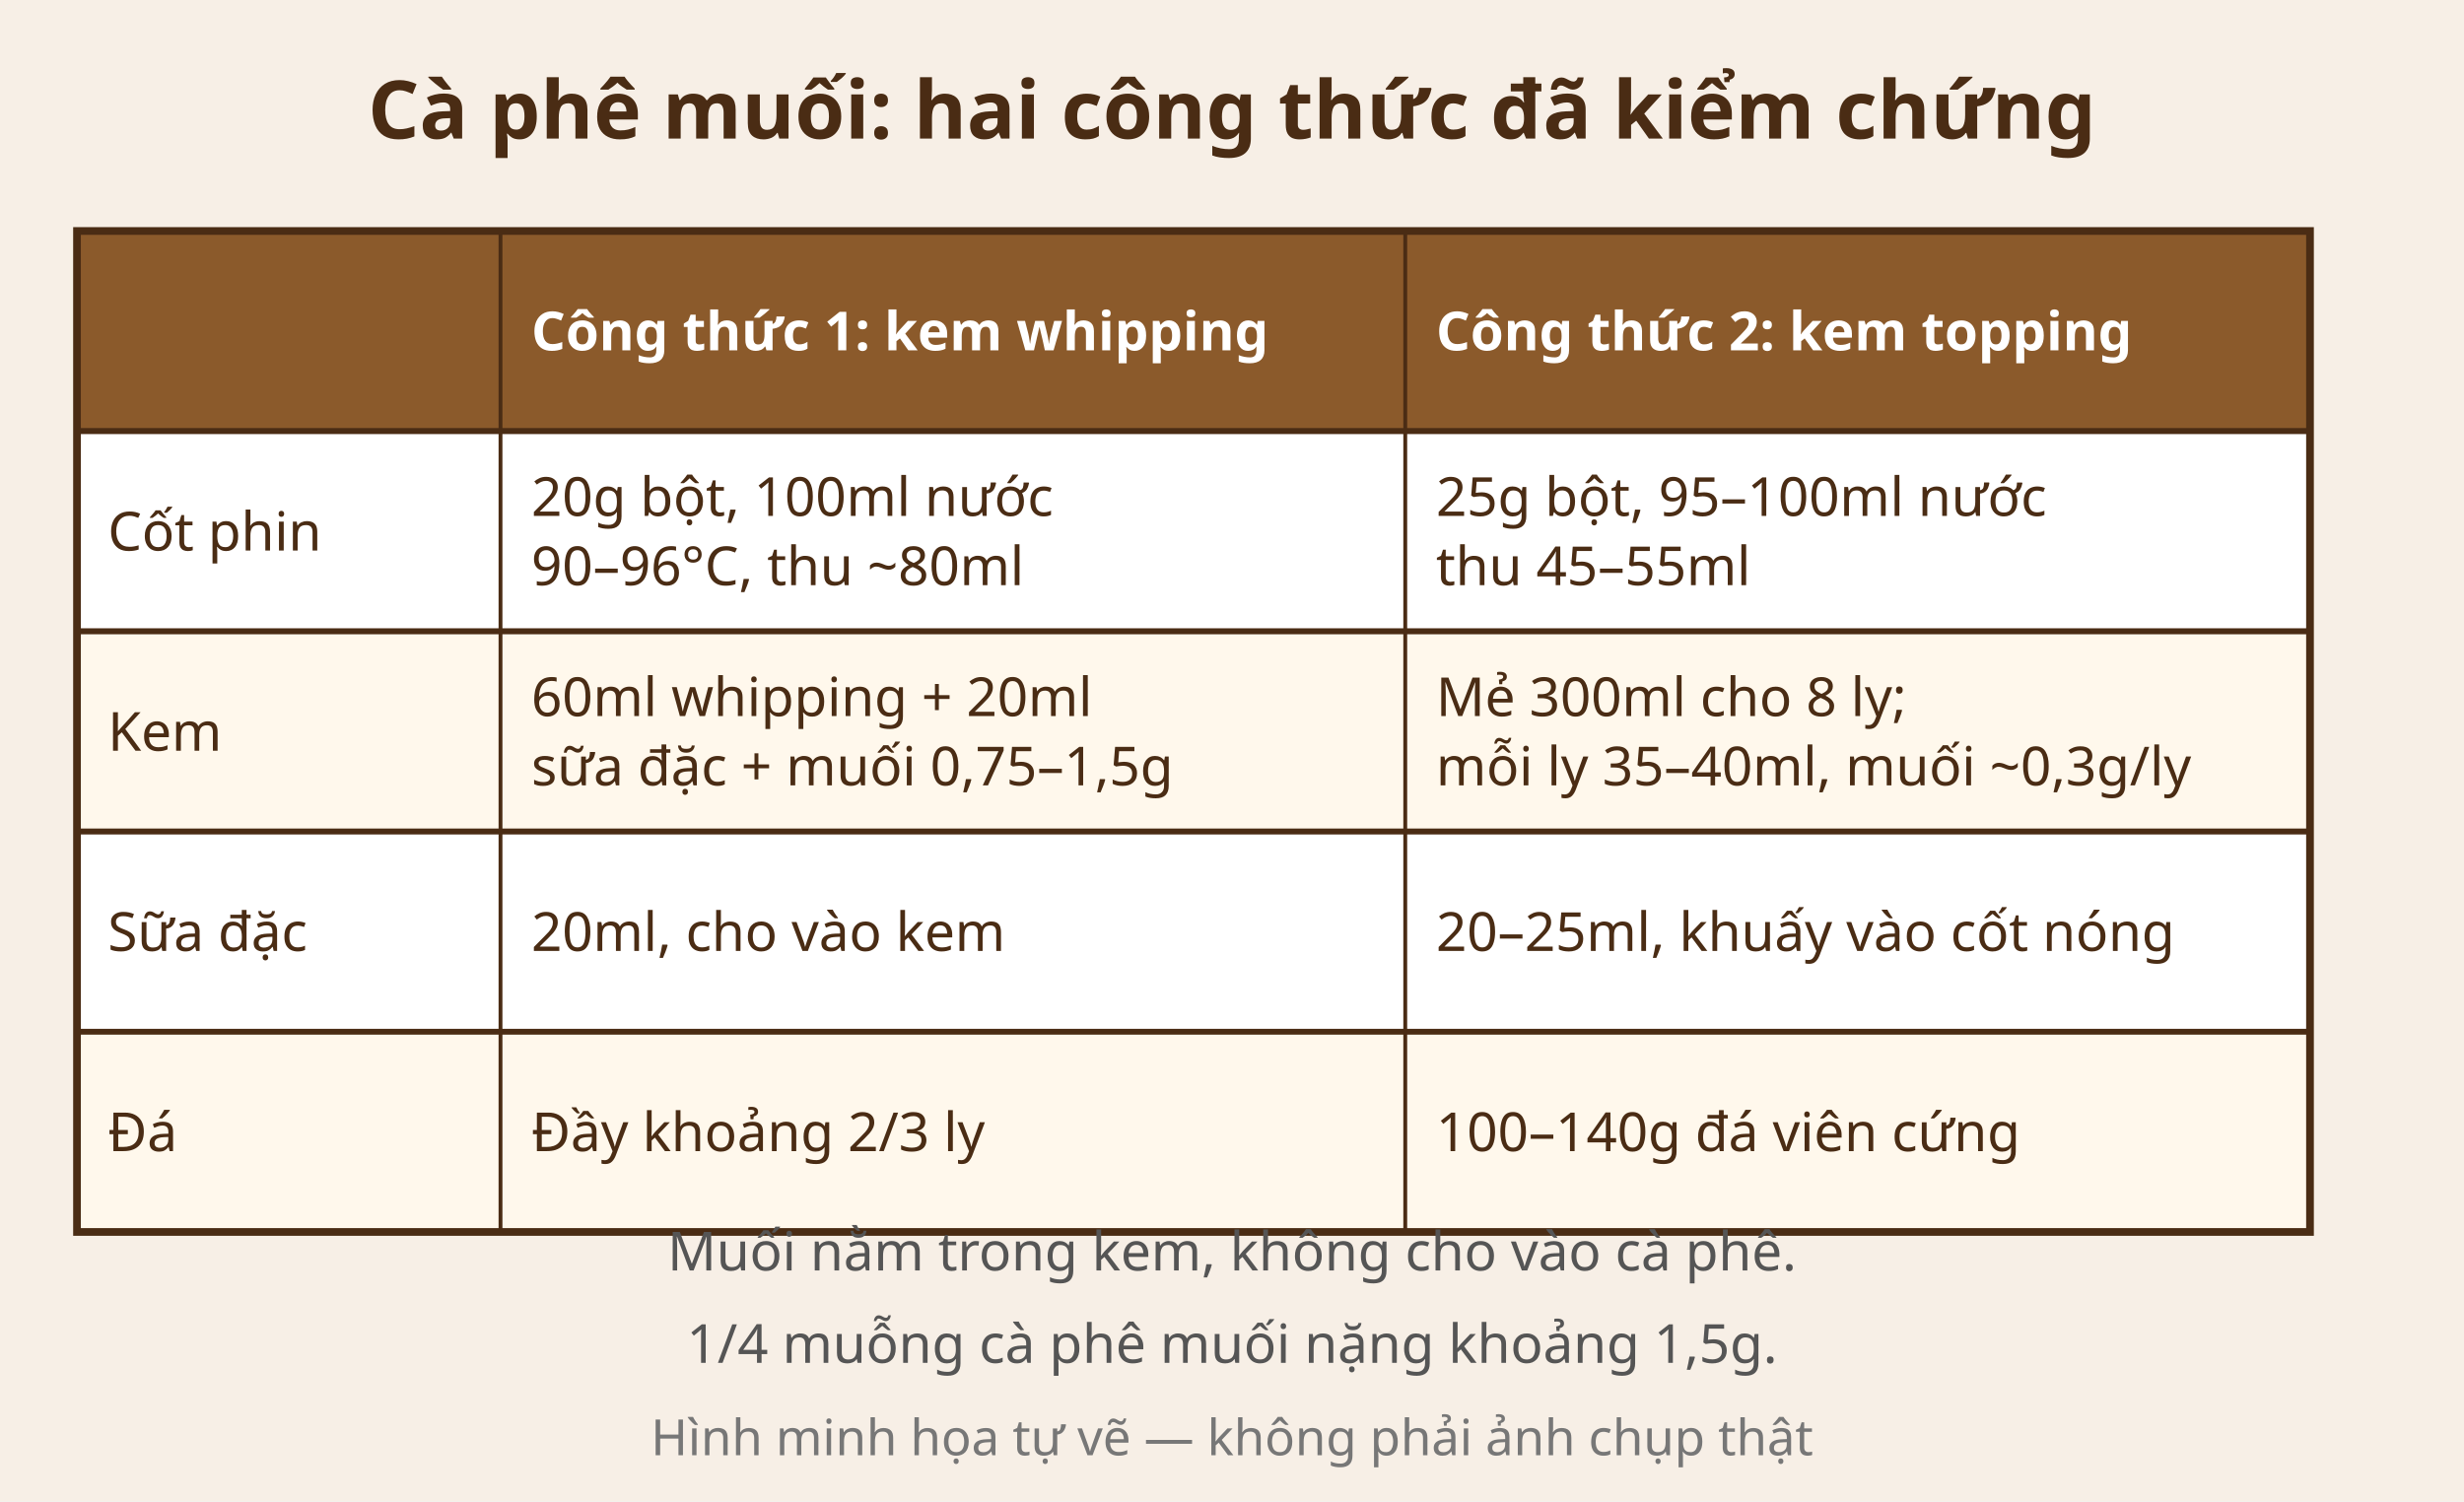
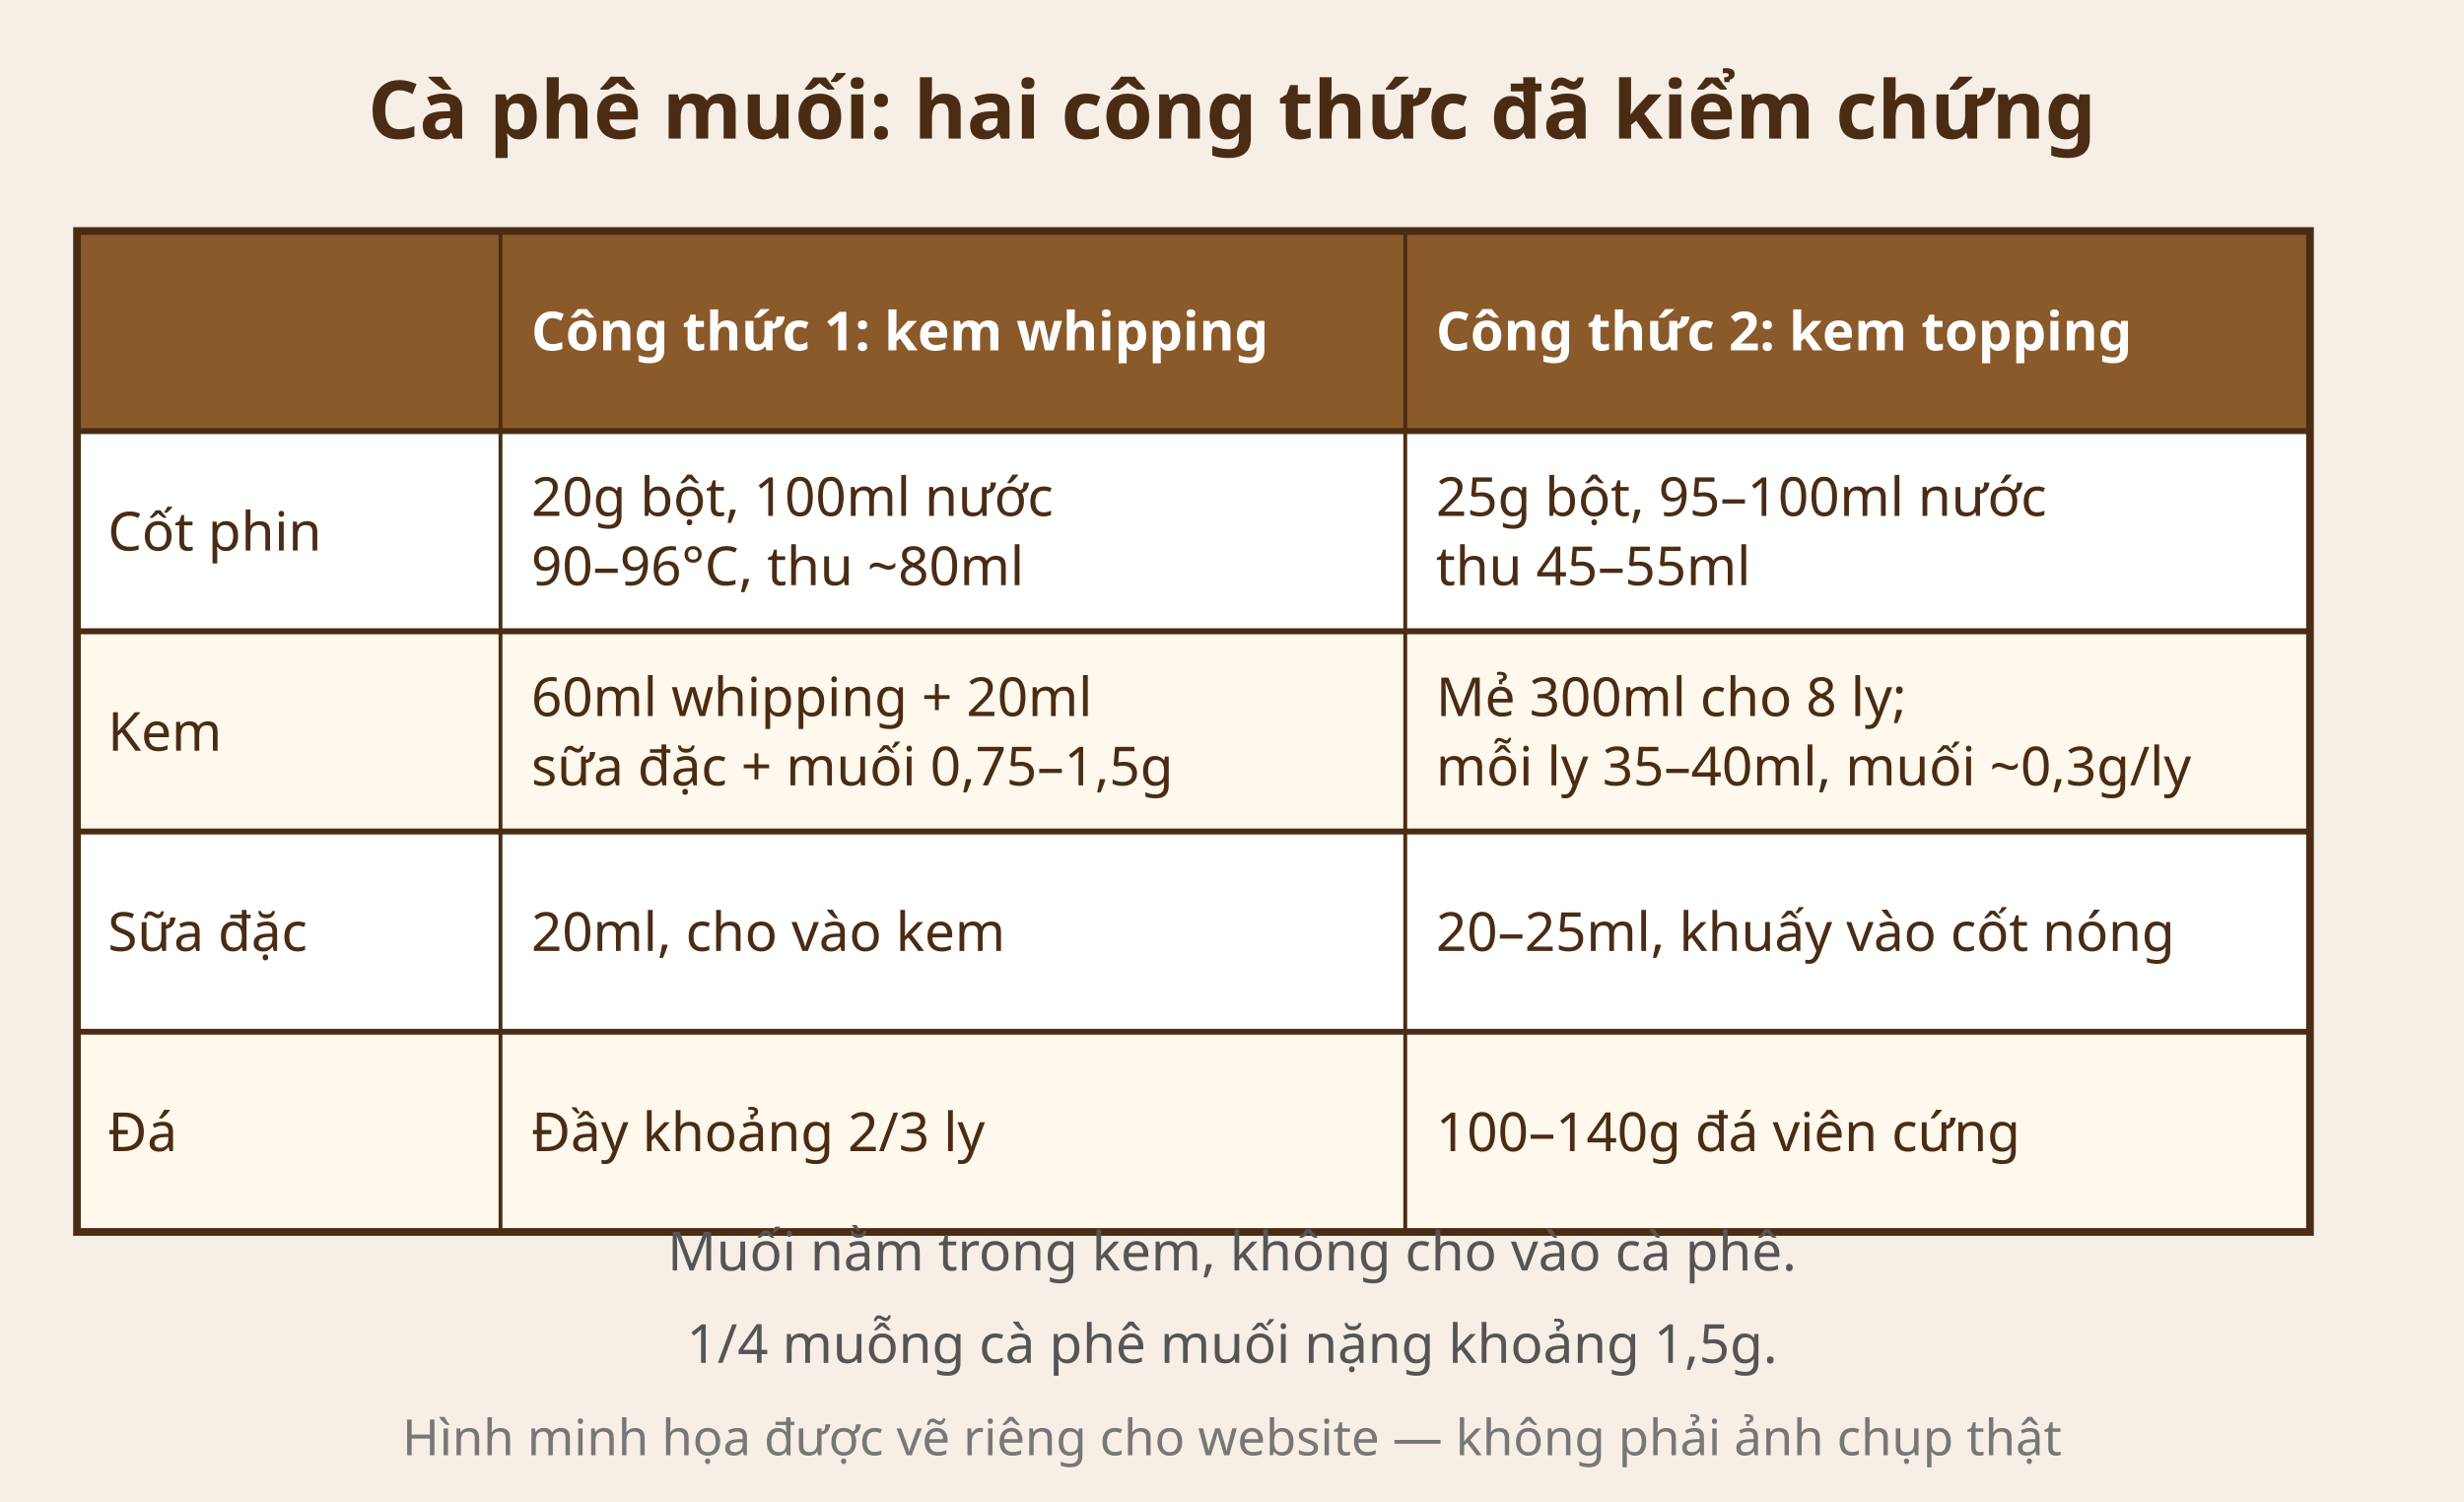
<svg xmlns="http://www.w3.org/2000/svg" width="640" height="390" viewBox="0 0 640 390" role="img" aria-labelledby="t d">
  <rect width="640" height="390" fill="#f7efe6" />
  <text x="320" y="36" text-anchor="middle" font-family="sans-serif" font-size="21" fill="#4a2c14" font-weight="bold">Cà phê muối: hai công thức đã kiểm chứng</text>
  <rect x="20" y="60" width="580" height="52" fill="#8b5a2b" stroke="#4a2c14" stroke-width="1.5" rx="0" />
  <text x="28" y="91.0" text-anchor="start" font-family="sans-serif" font-size="14" fill="#ffffff" font-weight="bold" />
  <text x="138" y="91.0" text-anchor="start" font-family="sans-serif" font-size="14" fill="#ffffff" font-weight="bold">Công thức 1: kem whipping</text>
  <text x="373" y="91.0" text-anchor="start" font-family="sans-serif" font-size="14" fill="#ffffff" font-weight="bold">Công thức 2: kem topping</text>
  <rect x="20" y="112" width="580" height="52" fill="#ffffff" stroke="#4a2c14" stroke-width="1.5" rx="0" />
  <text x="28" y="143.0" text-anchor="start" font-family="sans-serif" font-size="14" fill="#4a2c14">Cốt phin</text>
  <text x="138" y="134.0" text-anchor="start" font-family="sans-serif" font-size="14" fill="#4a2c14">20g bột, 100ml nước</text>
  <text x="138" y="152.0" text-anchor="start" font-family="sans-serif" font-size="14" fill="#4a2c14">90–96°C, thu ~80ml</text>
  <text x="373" y="134.0" text-anchor="start" font-family="sans-serif" font-size="14" fill="#4a2c14">25g bột, 95–100ml nước</text>
  <text x="373" y="152.0" text-anchor="start" font-family="sans-serif" font-size="14" fill="#4a2c14">thu 45–55ml</text>
  <rect x="20" y="164" width="580" height="52" fill="#fff8ec" stroke="#4a2c14" stroke-width="1.5" rx="0" />
  <text x="28" y="195.0" text-anchor="start" font-family="sans-serif" font-size="14" fill="#4a2c14">Kem</text>
  <text x="138" y="186.0" text-anchor="start" font-family="sans-serif" font-size="14" fill="#4a2c14">60ml whipping + 20ml</text>
  <text x="138" y="204.0" text-anchor="start" font-family="sans-serif" font-size="14" fill="#4a2c14">sữa đặc + muối 0,75–1,5g</text>
  <text x="373" y="186.0" text-anchor="start" font-family="sans-serif" font-size="14" fill="#4a2c14">Mẻ 300ml cho 8 ly;</text>
  <text x="373" y="204.0" text-anchor="start" font-family="sans-serif" font-size="14" fill="#4a2c14">mỗi ly 35–40ml, muối ~0,3g/ly</text>
  <rect x="20" y="216" width="580" height="52" fill="#ffffff" stroke="#4a2c14" stroke-width="1.5" rx="0" />
  <text x="28" y="247.0" text-anchor="start" font-family="sans-serif" font-size="14" fill="#4a2c14">Sữa đặc</text>
  <text x="138" y="247.0" text-anchor="start" font-family="sans-serif" font-size="14" fill="#4a2c14">20ml, cho vào kem</text>
  <text x="373" y="247.0" text-anchor="start" font-family="sans-serif" font-size="14" fill="#4a2c14">20–25ml, khuấy vào cốt nóng</text>
  <rect x="20" y="268" width="580" height="52" fill="#fff8ec" stroke="#4a2c14" stroke-width="1.5" rx="0" />
  <text x="28" y="299.0" text-anchor="start" font-family="sans-serif" font-size="14" fill="#4a2c14">Đá</text>
  <text x="138" y="299.0" text-anchor="start" font-family="sans-serif" font-size="14" fill="#4a2c14">Đầy khoảng 2/3 ly</text>
  <text x="373" y="299.0" text-anchor="start" font-family="sans-serif" font-size="14" fill="#4a2c14">100–140g đá viên cứng</text>
  <rect x="20" y="60" width="580" height="260" fill="none" stroke="#4a2c14" stroke-width="2" rx="0" />
  <line x1="20" y1="112" x2="600" y2="112" stroke="#4a2c14" stroke-width="1" />
  <line x1="20" y1="164" x2="600" y2="164" stroke="#4a2c14" stroke-width="1" />
  <line x1="20" y1="216" x2="600" y2="216" stroke="#4a2c14" stroke-width="1" />
  <line x1="20" y1="268" x2="600" y2="268" stroke="#4a2c14" stroke-width="1" />
  <line x1="130" y1="60" x2="130" y2="320" stroke="#4a2c14" stroke-width="1" />
  <line x1="365" y1="60" x2="365" y2="320" stroke="#4a2c14" stroke-width="1" />
  <text x="320" y="330" text-anchor="middle" font-family="sans-serif" font-size="14" fill="#555">Muối nằm trong kem, không cho vào cà phê.</text>
  <text x="320" y="354" text-anchor="middle" font-family="sans-serif" font-size="14" fill="#555">1/4 muỗng cà phê muối nặng khoảng 1,5g.</text>
-   <text x="320" y="378" text-anchor="middle" font-family="sans-serif" font-size="13" fill="#777">Hình minh họa tự vẽ — không phải ảnh chụp thật</text>
+   <text x="320" y="378" text-anchor="middle" font-family="sans-serif" font-size="13" fill="#777">Hình minh họa được vẽ riêng cho website — không phải ảnh chụp thật</text>
</svg>
